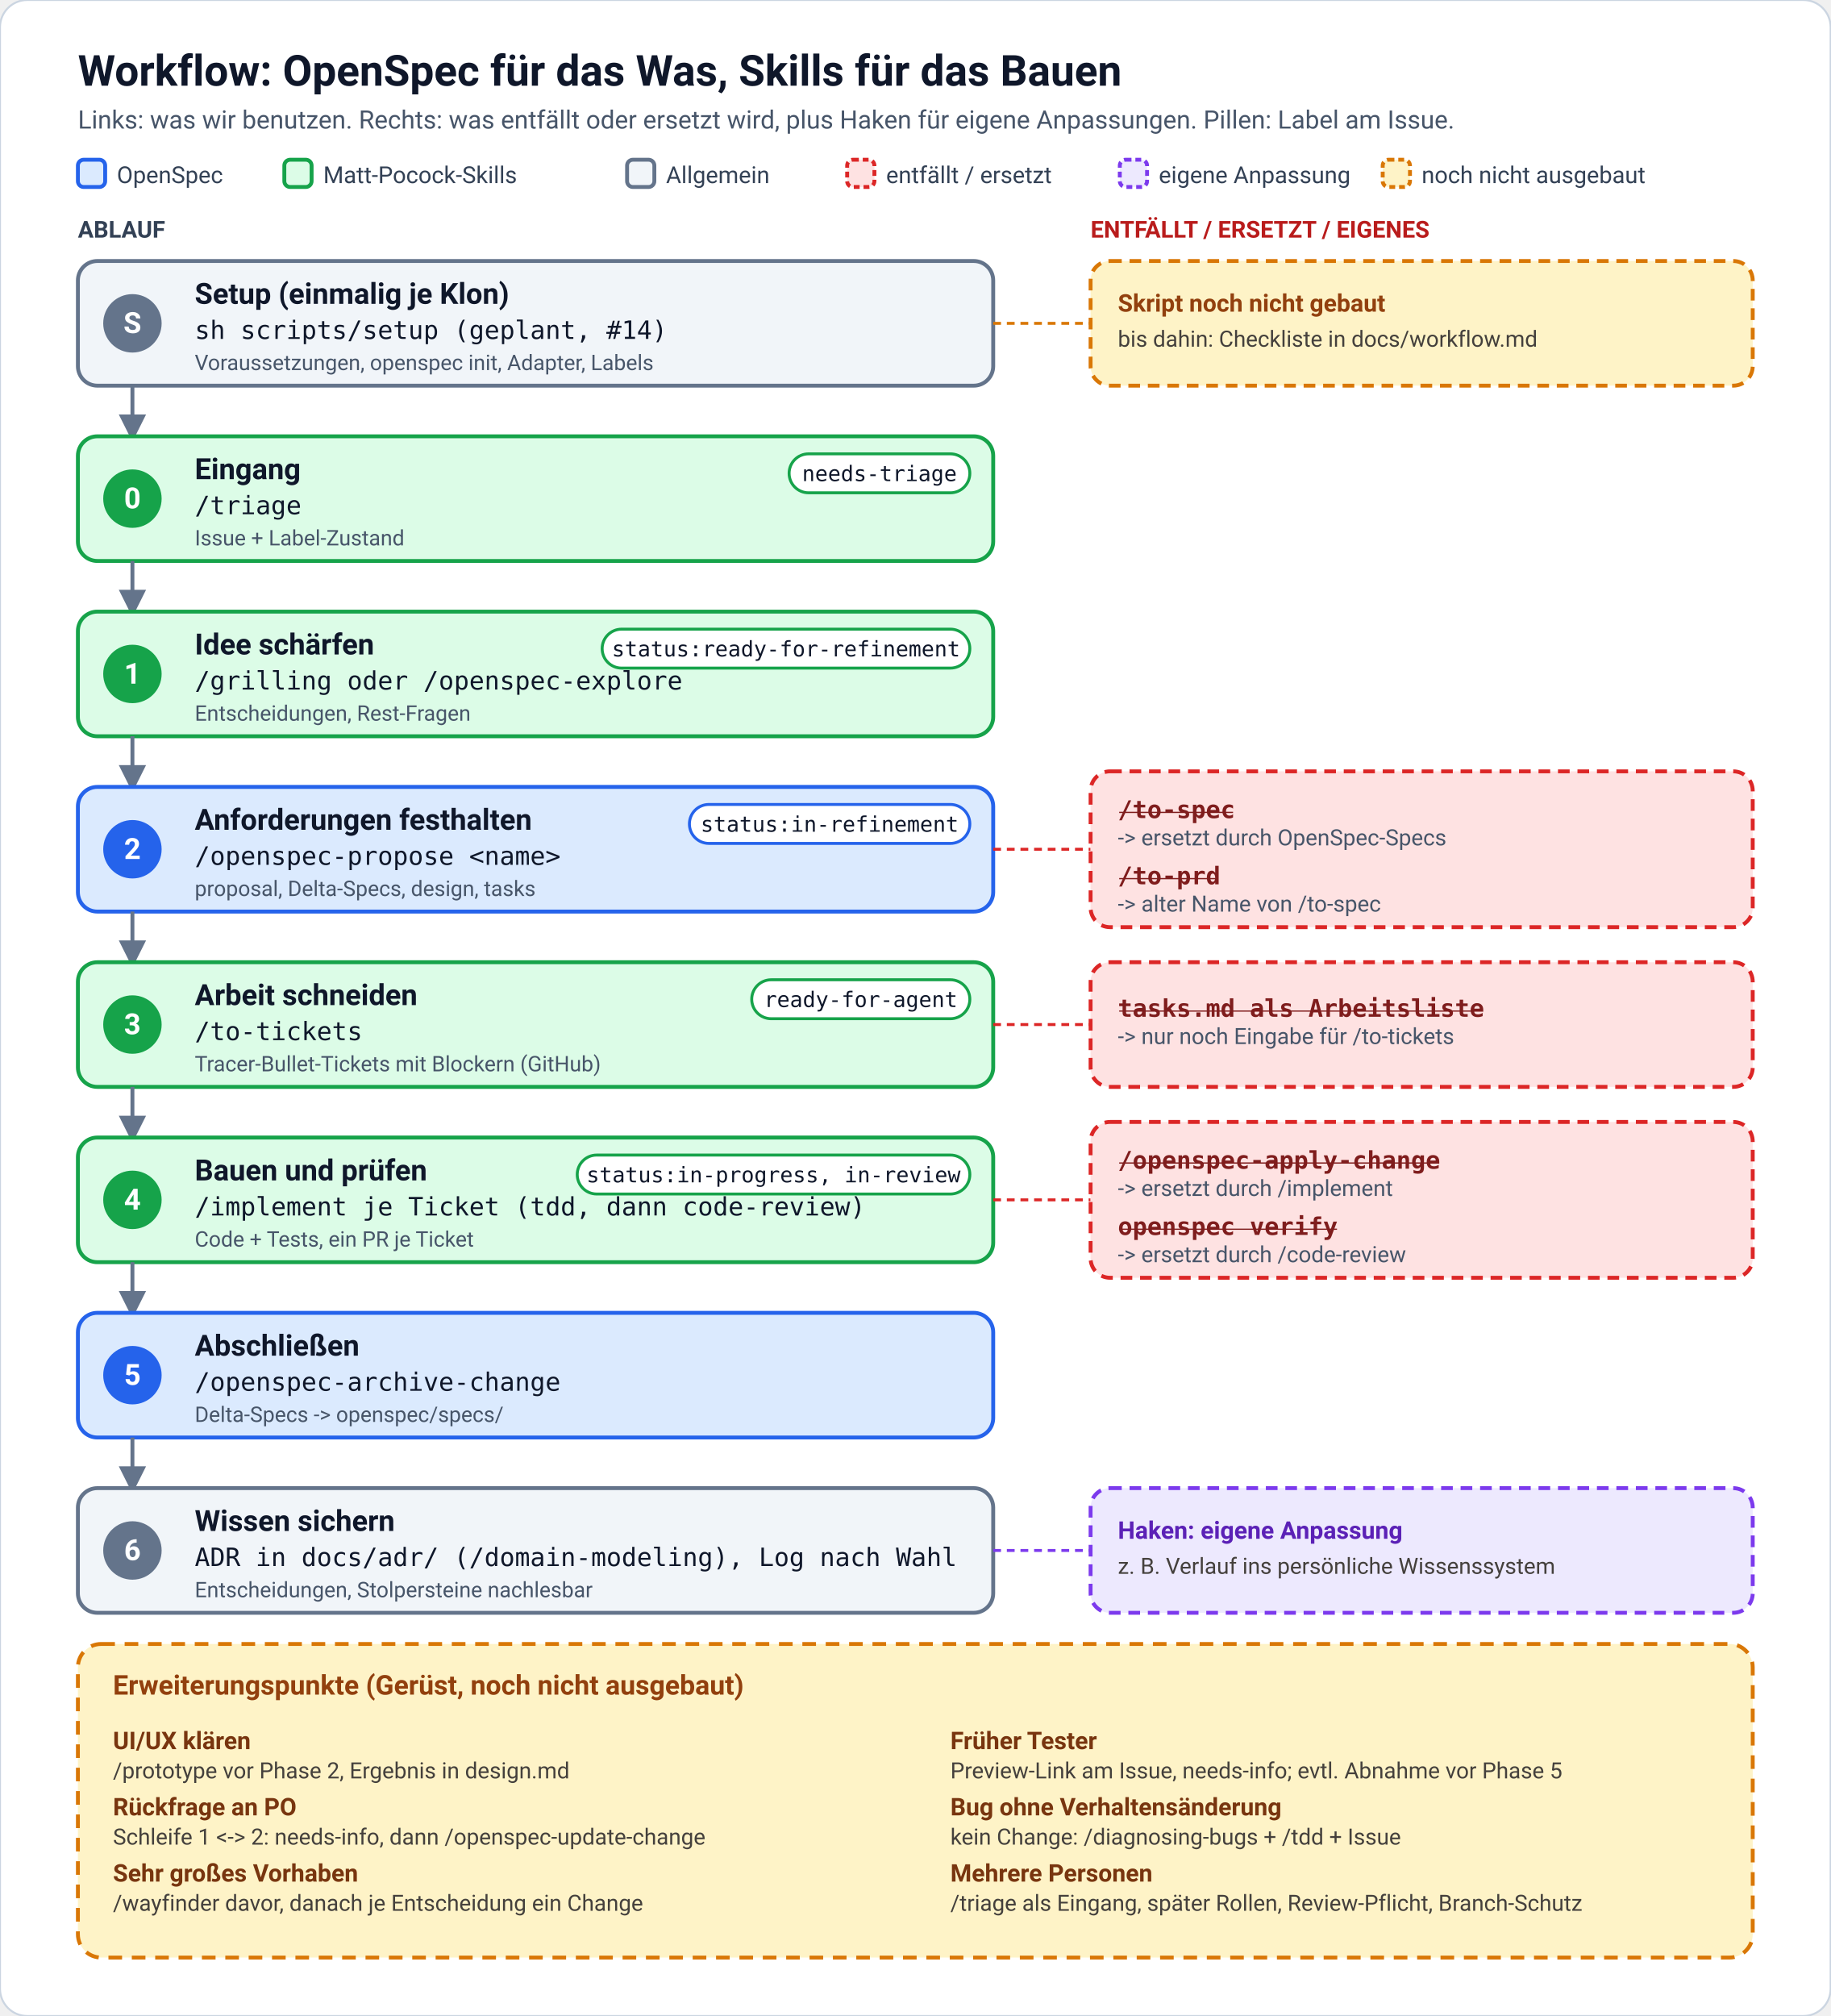
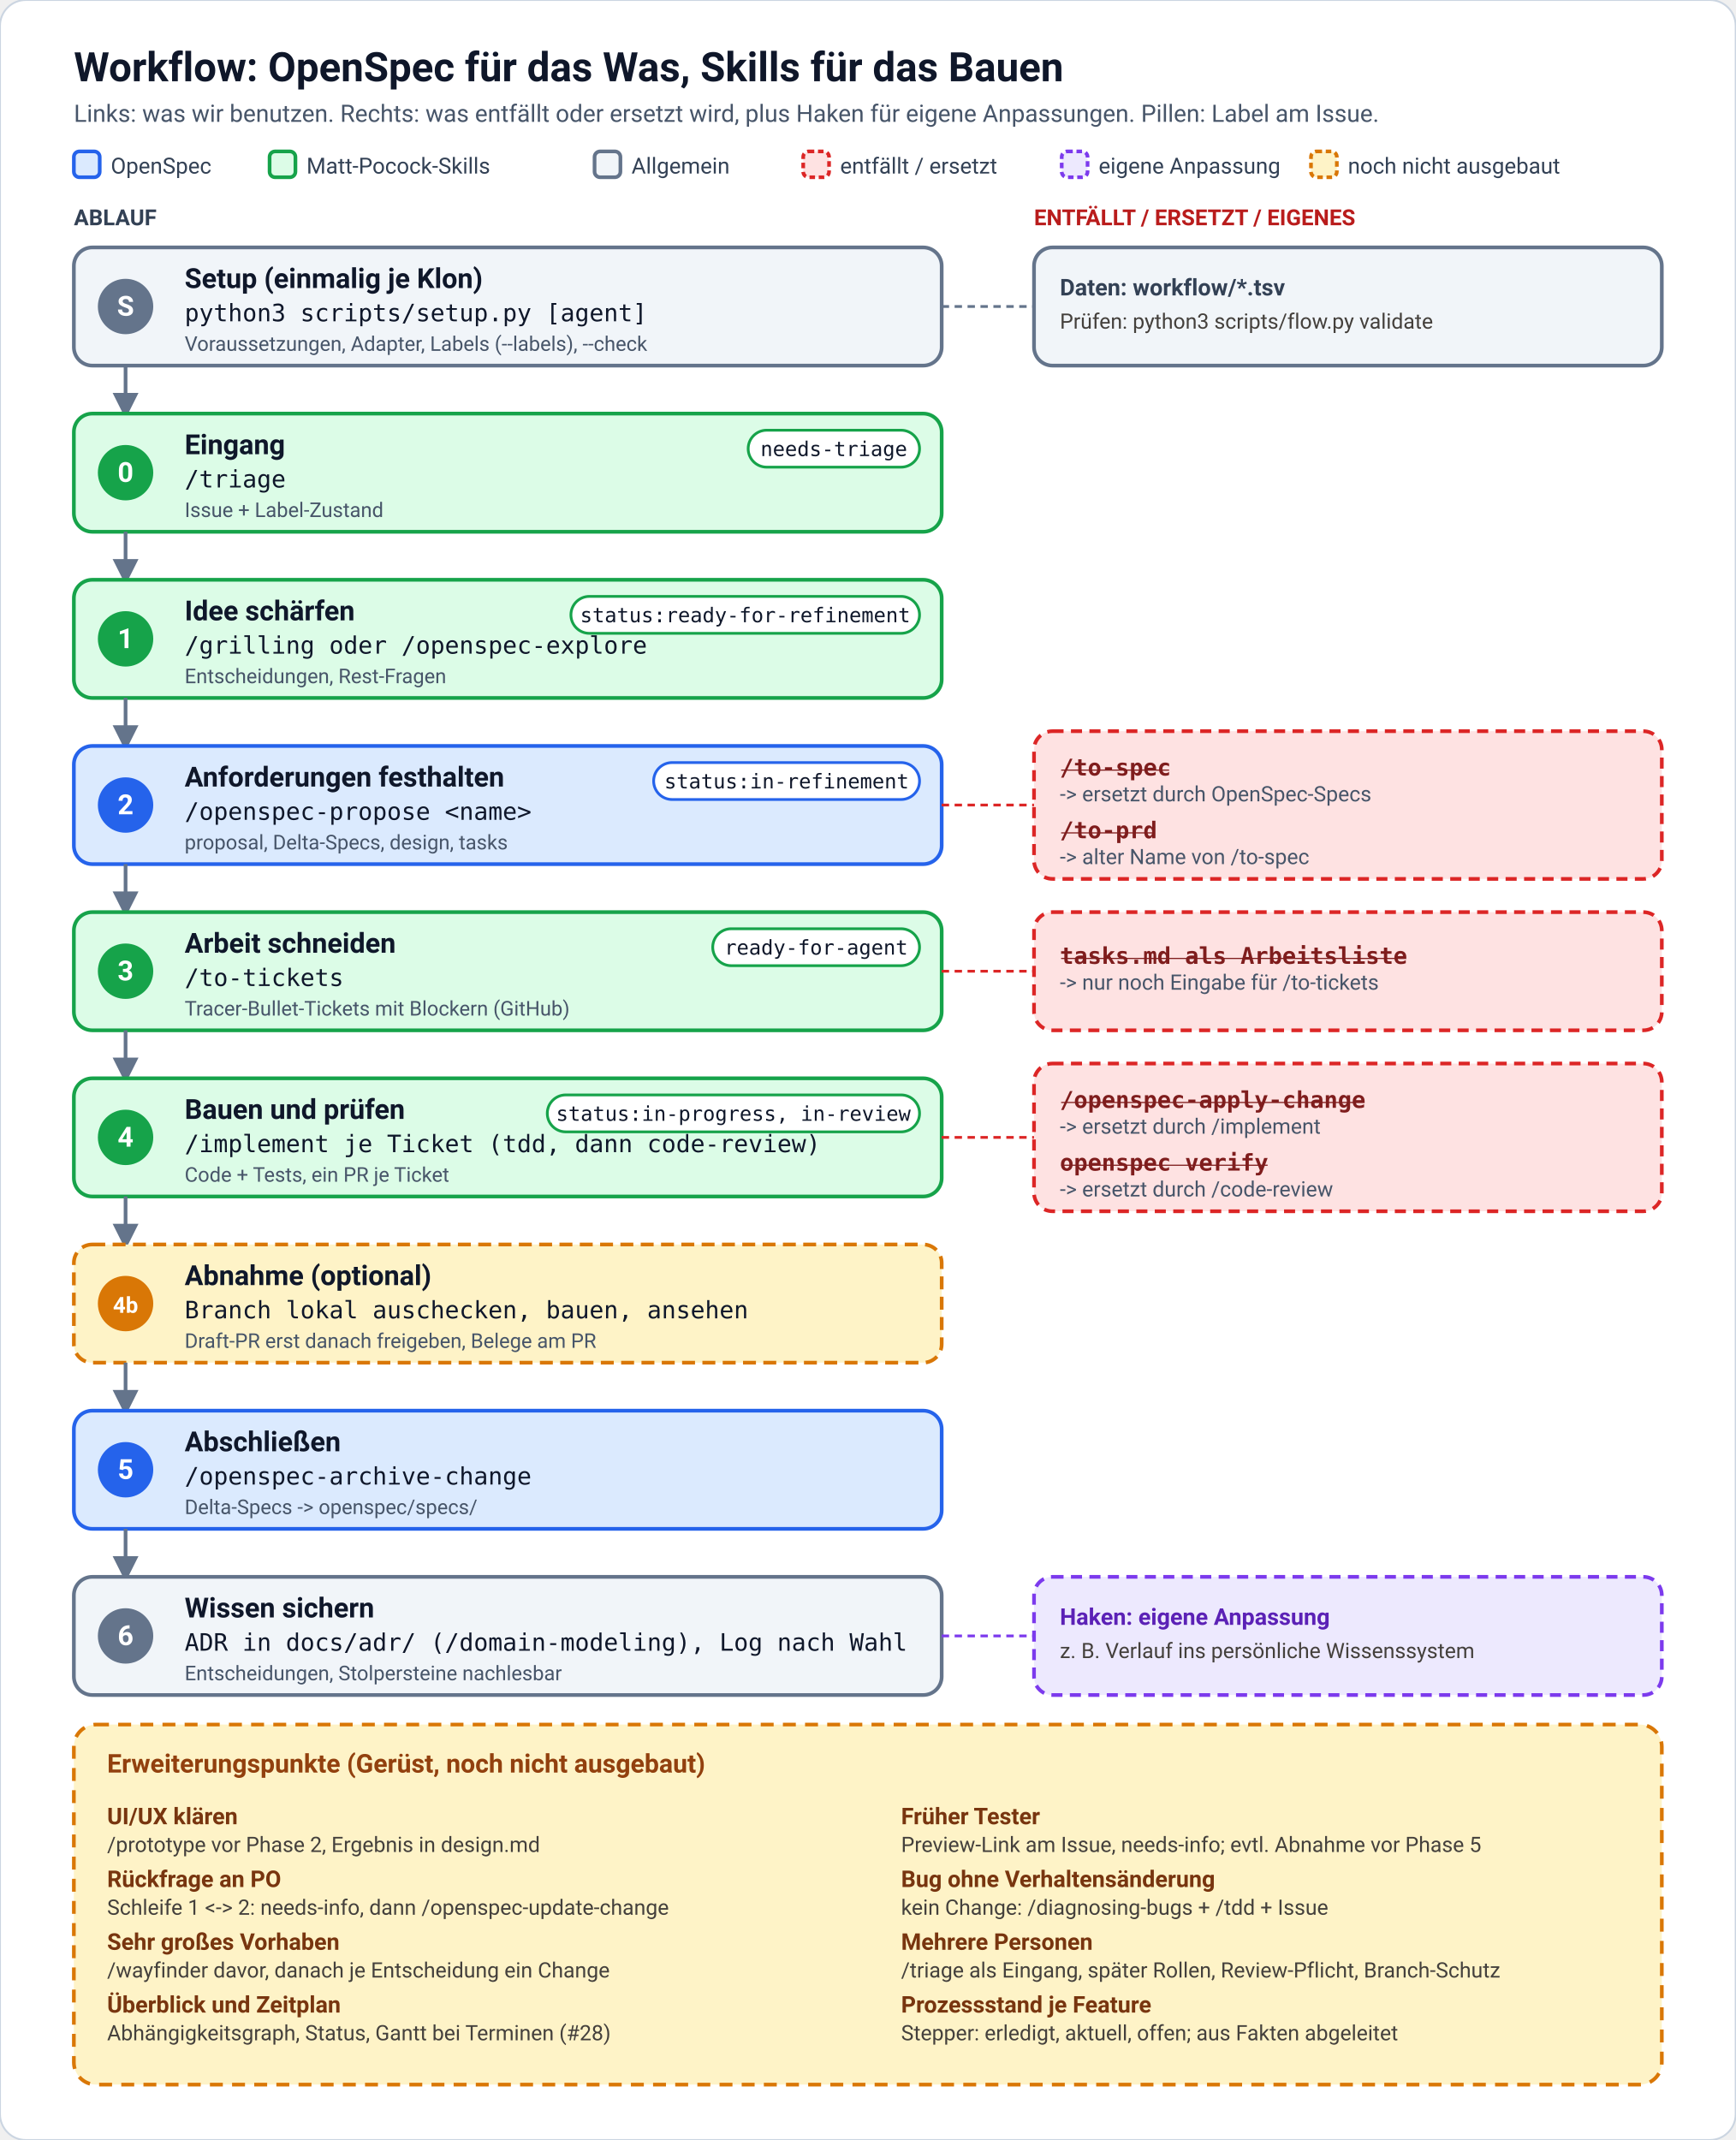
- <svg xmlns="http://www.w3.org/2000/svg" viewBox="0 0 940 1035" width="940" height="1035" font-family="system-ui,-apple-system,Segoe UI,Roboto,sans-serif" role="img" aria-label="Entwicklungs-Workflow mit OpenSpec, Matt-Pocock-Skills und GitHub">
+ <svg xmlns="http://www.w3.org/2000/svg" viewBox="0 0 940 1159" width="940" height="1159" font-family="system-ui,-apple-system,Segoe UI,Roboto,sans-serif" role="img" aria-label="Entwicklungs-Workflow mit OpenSpec, Matt-Pocock-Skills und GitHub">
  <defs>
    <marker id="a" viewBox="0 0 10 10" refX="8" refY="5" markerWidth="7" markerHeight="7" orient="auto">
      <path d="M0 0L10 5L0 10z" fill="#64748b" />
    </marker>
  </defs>
-   <rect width="940" height="1035" rx="14" fill="#ffffff" stroke="#cbd5e1" />
+   <rect width="940" height="1159" rx="14" fill="#ffffff" stroke="#cbd5e1" />
  <text x="40" y="44" font-size="22" font-weight="700" fill="#0f172a">Workflow: OpenSpec für das Was, Skills für das Bauen</text>
  <text x="40" y="66" font-size="13" fill="#475569">Links: was wir benutzen. Rechts: was entfällt oder ersetzt wird, plus Haken für eigene Anpassungen. Pillen: Label am Issue.</text>
  <rect x="40" y="82" width="14" height="14" rx="3" fill="#dbeafe" stroke="#2563eb" stroke-width="2" />
  <text x="60" y="94" font-size="12" fill="#334155">OpenSpec</text>
  <rect x="146" y="82" width="14" height="14" rx="3" fill="#dcfce7" stroke="#16a34a" stroke-width="2" />
  <text x="166" y="94" font-size="12" fill="#334155">Matt-Pocock-Skills</text>
  <rect x="322" y="82" width="14" height="14" rx="3" fill="#f1f5f9" stroke="#64748b" stroke-width="2" />
  <text x="342" y="94" font-size="12" fill="#334155">Allgemein</text>
  <rect x="435" y="82" width="14" height="14" rx="3" fill="#fee2e2" stroke="#dc2626" stroke-width="2" stroke-dasharray="3 2" />
  <text x="455" y="94" font-size="12" fill="#334155">entfällt / ersetzt</text>
  <rect x="575" y="82" width="14" height="14" rx="3" fill="#ede9fe" stroke="#7c3aed" stroke-width="2" stroke-dasharray="3 2" />
  <text x="595" y="94" font-size="12" fill="#334155">eigene Anpassung</text>
  <rect x="710" y="82" width="14" height="14" rx="3" fill="#fef3c7" stroke="#d97706" stroke-width="2" stroke-dasharray="3 2" />
  <text x="730" y="94" font-size="12" fill="#334155">noch nicht ausgebaut</text>
  <text x="560" y="122" font-size="12" font-weight="700" fill="#b91c1c">ENTFÄLLT / ERSETZT / EIGENES</text>
  <text x="40" y="122" font-size="12" font-weight="700" fill="#334155">ABLAUF</text>
  <rect x="40" y="134" width="470" height="64" rx="10" fill="#f1f5f9" stroke="#64748b" stroke-width="2" />
  <circle cx="68" cy="166.0" r="15" fill="#64748b" />
  <text x="68" y="171.0" text-anchor="middle" font-size="15" font-weight="700" fill="#fff">S</text>
  <text x="100" y="156" font-size="15" font-weight="700" fill="#0f172a">Setup (einmalig je Klon)</text>
-   <text x="100" y="174" font-size="13" font-family="ui-monospace,SFMono-Regular,Menlo,monospace" fill="#0f172a">sh scripts/setup  (geplant, #14)</text>
-   <text x="100" y="190" font-size="11" fill="#475569">Voraussetzungen, openspec init, Adapter, Labels</text>
+   <text x="100" y="174" font-size="13" font-family="ui-monospace,SFMono-Regular,Menlo,monospace" fill="#0f172a">python3 scripts/setup.py [agent]</text>
+   <text x="100" y="190" font-size="11" fill="#475569">Voraussetzungen, Adapter, Labels (--labels), --check</text>
  <line x1="68" y1="198" x2="68" y2="224" stroke="#64748b" stroke-width="2" marker-end="url(#a)" />
  <rect x="40" y="224" width="470" height="64" rx="10" fill="#dcfce7" stroke="#16a34a" stroke-width="2" />
  <circle cx="68" cy="256.0" r="15" fill="#16a34a" />
  <text x="68" y="261.0" text-anchor="middle" font-size="15" font-weight="700" fill="#fff">0</text>
  <text x="100" y="246" font-size="15" font-weight="700" fill="#0f172a">Eingang</text>
  <text x="100" y="264" font-size="13" font-family="ui-monospace,SFMono-Regular,Menlo,monospace" fill="#0f172a">/triage</text>
  <text x="100" y="280" font-size="11" fill="#475569">Issue + Label-Zustand</text>
  <rect x="405.2" y="233" width="92.8" height="20" rx="10" fill="#ffffff" stroke="#16a34a" stroke-width="1.5" />
  <text x="451.6" y="247" text-anchor="middle" font-size="11" font-family="ui-monospace,Menlo,monospace" fill="#0f172a">needs-triage</text>
  <line x1="68" y1="288" x2="68" y2="314" stroke="#64748b" stroke-width="2" marker-end="url(#a)" />
  <rect x="40" y="314" width="470" height="64" rx="10" fill="#dcfce7" stroke="#16a34a" stroke-width="2" />
  <circle cx="68" cy="346.0" r="15" fill="#16a34a" />
  <text x="68" y="351.0" text-anchor="middle" font-size="15" font-weight="700" fill="#fff">1</text>
  <text x="100" y="336" font-size="15" font-weight="700" fill="#0f172a">Idee schärfen</text>
  <text x="100" y="354" font-size="13" font-family="ui-monospace,SFMono-Regular,Menlo,monospace" fill="#0f172a">/grilling  oder  /openspec-explore</text>
  <text x="100" y="370" font-size="11" fill="#475569">Entscheidungen, Rest-Fragen</text>
  <rect x="309.2" y="323" width="188.8" height="20" rx="10" fill="#ffffff" stroke="#16a34a" stroke-width="1.5" />
  <text x="403.6" y="337" text-anchor="middle" font-size="11" font-family="ui-monospace,Menlo,monospace" fill="#0f172a">status:ready-for-refinement</text>
  <line x1="68" y1="378" x2="68" y2="404" stroke="#64748b" stroke-width="2" marker-end="url(#a)" />
  <rect x="40" y="404" width="470" height="64" rx="10" fill="#dbeafe" stroke="#2563eb" stroke-width="2" />
  <circle cx="68" cy="436.0" r="15" fill="#2563eb" />
  <text x="68" y="441.0" text-anchor="middle" font-size="15" font-weight="700" fill="#fff">2</text>
  <text x="100" y="426" font-size="15" font-weight="700" fill="#0f172a">Anforderungen festhalten</text>
  <text x="100" y="444" font-size="13" font-family="ui-monospace,SFMono-Regular,Menlo,monospace" fill="#0f172a">/openspec-propose &lt;name&gt;</text>
  <text x="100" y="460" font-size="11" fill="#475569">proposal, Delta-Specs, design, tasks</text>
  <rect x="354.0" y="413" width="144.0" height="20" rx="10" fill="#ffffff" stroke="#2563eb" stroke-width="1.5" />
  <text x="426.0" y="427" text-anchor="middle" font-size="11" font-family="ui-monospace,Menlo,monospace" fill="#0f172a">status:in-refinement</text>
  <line x1="68" y1="468" x2="68" y2="494" stroke="#64748b" stroke-width="2" marker-end="url(#a)" />
  <line x1="510" y1="436.0" x2="560" y2="436.0" stroke="#dc2626" stroke-width="1.5" stroke-dasharray="4 3" />
  <rect x="560" y="396.0" width="340" height="80" rx="10" fill="#fee2e2" stroke="#dc2626" stroke-width="2" stroke-dasharray="6 4" />
  <text x="574" y="420.0" font-size="12.5" fill="#7f1d1d">
    <tspan font-family="ui-monospace,Menlo,monospace" text-decoration="line-through" font-weight="700">/to-spec</tspan>
  </text>
  <text x="574" y="434.0" font-size="11.5" fill="#475569">-&gt; ersetzt durch OpenSpec-Specs</text>
  <text x="574" y="454.0" font-size="12.5" fill="#7f1d1d">
    <tspan font-family="ui-monospace,Menlo,monospace" text-decoration="line-through" font-weight="700">/to-prd</tspan>
  </text>
  <text x="574" y="468.0" font-size="11.5" fill="#475569">-&gt; alter Name von /to-spec</text>
  <rect x="40" y="494" width="470" height="64" rx="10" fill="#dcfce7" stroke="#16a34a" stroke-width="2" />
  <circle cx="68" cy="526.0" r="15" fill="#16a34a" />
  <text x="68" y="531.0" text-anchor="middle" font-size="15" font-weight="700" fill="#fff">3</text>
  <text x="100" y="516" font-size="15" font-weight="700" fill="#0f172a">Arbeit schneiden</text>
  <text x="100" y="534" font-size="13" font-family="ui-monospace,SFMono-Regular,Menlo,monospace" fill="#0f172a">/to-tickets</text>
  <text x="100" y="550" font-size="11" fill="#475569">Tracer-Bullet-Tickets mit Blockern (GitHub)</text>
  <rect x="386.0" y="503" width="112.0" height="20" rx="10" fill="#ffffff" stroke="#16a34a" stroke-width="1.5" />
  <text x="442.0" y="517" text-anchor="middle" font-size="11" font-family="ui-monospace,Menlo,monospace" fill="#0f172a">ready-for-agent</text>
  <line x1="68" y1="558" x2="68" y2="584" stroke="#64748b" stroke-width="2" marker-end="url(#a)" />
  <line x1="510" y1="526.0" x2="560" y2="526.0" stroke="#dc2626" stroke-width="1.5" stroke-dasharray="4 3" />
  <rect x="560" y="494.0" width="340" height="64" rx="10" fill="#fee2e2" stroke="#dc2626" stroke-width="2" stroke-dasharray="6 4" />
  <text x="574" y="522" font-size="12.5" fill="#7f1d1d">
    <tspan font-family="ui-monospace,Menlo,monospace" text-decoration="line-through" font-weight="700">tasks.md als Arbeitsliste</tspan>
  </text>
  <text x="574" y="536" font-size="11.5" fill="#475569">-&gt; nur noch Eingabe für /to-tickets</text>
  <rect x="40" y="584" width="470" height="64" rx="10" fill="#dcfce7" stroke="#16a34a" stroke-width="2" />
  <circle cx="68" cy="616.0" r="15" fill="#16a34a" />
  <text x="68" y="621.0" text-anchor="middle" font-size="15" font-weight="700" fill="#fff">4</text>
  <text x="100" y="606" font-size="15" font-weight="700" fill="#0f172a">Bauen und prüfen</text>
  <text x="100" y="624" font-size="13" font-family="ui-monospace,SFMono-Regular,Menlo,monospace" fill="#0f172a">/implement je Ticket  (tdd, dann code-review)</text>
  <text x="100" y="640" font-size="11" fill="#475569">Code + Tests, ein PR je Ticket</text>
  <rect x="296.4" y="593" width="201.6" height="20" rx="10" fill="#ffffff" stroke="#16a34a" stroke-width="1.5" />
  <text x="397.2" y="607" text-anchor="middle" font-size="11" font-family="ui-monospace,Menlo,monospace" fill="#0f172a">status:in-progress, in-review</text>
  <line x1="68" y1="648" x2="68" y2="674" stroke="#64748b" stroke-width="2" marker-end="url(#a)" />
  <line x1="510" y1="616.0" x2="560" y2="616.0" stroke="#dc2626" stroke-width="1.5" stroke-dasharray="4 3" />
  <rect x="560" y="576.0" width="340" height="80" rx="10" fill="#fee2e2" stroke="#dc2626" stroke-width="2" stroke-dasharray="6 4" />
  <text x="574" y="600.0" font-size="12.5" fill="#7f1d1d">
    <tspan font-family="ui-monospace,Menlo,monospace" text-decoration="line-through" font-weight="700">/openspec-apply-change</tspan>
  </text>
  <text x="574" y="614.0" font-size="11.5" fill="#475569">-&gt; ersetzt durch /implement</text>
  <text x="574" y="634.0" font-size="12.5" fill="#7f1d1d">
    <tspan font-family="ui-monospace,Menlo,monospace" text-decoration="line-through" font-weight="700">openspec verify</tspan>
  </text>
  <text x="574" y="648.0" font-size="11.5" fill="#475569">-&gt; ersetzt durch /code-review</text>
-   <rect x="40" y="674" width="470" height="64" rx="10" fill="#dbeafe" stroke="#2563eb" stroke-width="2" />
-   <circle cx="68" cy="706.0" r="15" fill="#2563eb" />
-   <text x="68" y="711.0" text-anchor="middle" font-size="15" font-weight="700" fill="#fff">5</text>
-   <text x="100" y="696" font-size="15" font-weight="700" fill="#0f172a">Abschließen</text>
-   <text x="100" y="714" font-size="13" font-family="ui-monospace,SFMono-Regular,Menlo,monospace" fill="#0f172a">/openspec-archive-change</text>
-   <text x="100" y="730" font-size="11" fill="#475569">Delta-Specs -&gt; openspec/specs/</text>
+   <rect x="40" y="674" width="470" height="64" rx="10" fill="#fef3c7" stroke="#d97706" stroke-width="2" stroke-dasharray="7 4" />
+   <circle cx="68" cy="706.0" r="15" fill="#d97706" />
+   <text x="68" y="711.0" text-anchor="middle" font-size="12" font-weight="700" fill="#fff">4b</text>
+   <text x="100" y="696" font-size="15" font-weight="700" fill="#0f172a">Abnahme (optional)</text>
+   <text x="100" y="714" font-size="13" font-family="ui-monospace,SFMono-Regular,Menlo,monospace" fill="#0f172a">Branch lokal auschecken, bauen, ansehen</text>
+   <text x="100" y="730" font-size="11" fill="#475569">Draft-PR erst danach freigeben, Belege am PR</text>
  <line x1="68" y1="738" x2="68" y2="764" stroke="#64748b" stroke-width="2" marker-end="url(#a)" />
-   <rect x="40" y="764" width="470" height="64" rx="10" fill="#f1f5f9" stroke="#64748b" stroke-width="2" />
-   <circle cx="68" cy="796.0" r="15" fill="#64748b" />
-   <text x="68" y="801.0" text-anchor="middle" font-size="15" font-weight="700" fill="#fff">6</text>
-   <text x="100" y="786" font-size="15" font-weight="700" fill="#0f172a">Wissen sichern</text>
-   <text x="100" y="804" font-size="13" font-family="ui-monospace,SFMono-Regular,Menlo,monospace" fill="#0f172a">ADR in docs/adr/ (/domain-modeling), Log nach Wahl</text>
-   <text x="100" y="820" font-size="11" fill="#475569">Entscheidungen, Stolpersteine nachlesbar</text>
-   <line x1="510" y1="796.0" x2="560" y2="796.0" stroke="#7c3aed" stroke-width="1.5" stroke-dasharray="4 3" />
-   <rect x="560" y="764" width="340" height="64" rx="10" fill="#ede9fe" stroke="#7c3aed" stroke-width="2" stroke-dasharray="6 4" />
-   <text x="574" y="790" font-size="12.5" font-weight="700" fill="#5b21b6">Haken: eigene Anpassung</text>
-   <text x="574" y="808" font-size="11.5" fill="#44403c">z. B. Verlauf ins persönliche Wissenssystem</text>
-   <line x1="510" y1="166.0" x2="560" y2="166.0" stroke="#d97706" stroke-width="1.5" stroke-dasharray="4 3" />
-   <rect x="560" y="134" width="340" height="64" rx="10" fill="#fef3c7" stroke="#d97706" stroke-width="2" stroke-dasharray="6 4" />
-   <text x="574" y="160" font-size="12.5" font-weight="700" fill="#92400e">Skript noch nicht gebaut</text>
-   <text x="574" y="178" font-size="11.5" fill="#44403c">bis dahin: Checkliste in docs/workflow.md</text>
-   <rect x="40" y="844" width="860" height="161" rx="12" fill="#fef3c7" stroke="#d97706" stroke-width="2" stroke-dasharray="7 5" />
-   <text x="58" y="870" font-size="14" font-weight="700" fill="#92400e">Erweiterungspunkte (Gerüst, noch nicht ausgebaut)</text>
-   <text x="58" y="898" font-size="12.5" font-weight="700" fill="#78350f">UI/UX klären</text>
-   <text x="58" y="913" font-size="11.5" fill="#44403c">/prototype vor Phase 2, Ergebnis in design.md</text>
-   <text x="488" y="898" font-size="12.5" font-weight="700" fill="#78350f">Früher Tester</text>
-   <text x="488" y="913" font-size="11.5" fill="#44403c">Preview-Link am Issue, needs-info; evtl. Abnahme vor Phase 5</text>
-   <text x="58" y="932" font-size="12.5" font-weight="700" fill="#78350f">Rückfrage an PO</text>
-   <text x="58" y="947" font-size="11.5" fill="#44403c">Schleife 1 &lt;-&gt; 2: needs-info, dann /openspec-update-change</text>
-   <text x="488" y="932" font-size="12.5" font-weight="700" fill="#78350f">Bug ohne Verhaltensänderung</text>
-   <text x="488" y="947" font-size="11.5" fill="#44403c">kein Change: /diagnosing-bugs + /tdd + Issue</text>
-   <text x="58" y="966" font-size="12.5" font-weight="700" fill="#78350f">Sehr großes Vorhaben</text>
-   <text x="58" y="981" font-size="11.5" fill="#44403c">/wayfinder davor, danach je Entscheidung ein Change</text>
-   <text x="488" y="966" font-size="12.5" font-weight="700" fill="#78350f">Mehrere Personen</text>
-   <text x="488" y="981" font-size="11.5" fill="#44403c">/triage als Eingang, später Rollen, Review-Pflicht, Branch-Schutz</text>
+   <rect x="40" y="764" width="470" height="64" rx="10" fill="#dbeafe" stroke="#2563eb" stroke-width="2" />
+   <circle cx="68" cy="796.0" r="15" fill="#2563eb" />
+   <text x="68" y="801.0" text-anchor="middle" font-size="15" font-weight="700" fill="#fff">5</text>
+   <text x="100" y="786" font-size="15" font-weight="700" fill="#0f172a">Abschließen</text>
+   <text x="100" y="804" font-size="13" font-family="ui-monospace,SFMono-Regular,Menlo,monospace" fill="#0f172a">/openspec-archive-change</text>
+   <text x="100" y="820" font-size="11" fill="#475569">Delta-Specs -&gt; openspec/specs/</text>
+   <line x1="68" y1="828" x2="68" y2="854" stroke="#64748b" stroke-width="2" marker-end="url(#a)" />
+   <rect x="40" y="854" width="470" height="64" rx="10" fill="#f1f5f9" stroke="#64748b" stroke-width="2" />
+   <circle cx="68" cy="886.0" r="15" fill="#64748b" />
+   <text x="68" y="891.0" text-anchor="middle" font-size="15" font-weight="700" fill="#fff">6</text>
+   <text x="100" y="876" font-size="15" font-weight="700" fill="#0f172a">Wissen sichern</text>
+   <text x="100" y="894" font-size="13" font-family="ui-monospace,SFMono-Regular,Menlo,monospace" fill="#0f172a">ADR in docs/adr/ (/domain-modeling), Log nach Wahl</text>
+   <text x="100" y="910" font-size="11" fill="#475569">Entscheidungen, Stolpersteine nachlesbar</text>
+   <line x1="510" y1="886.0" x2="560" y2="886.0" stroke="#7c3aed" stroke-width="1.5" stroke-dasharray="4 3" />
+   <rect x="560" y="854" width="340" height="64" rx="10" fill="#ede9fe" stroke="#7c3aed" stroke-width="2" stroke-dasharray="6 4" />
+   <text x="574" y="880" font-size="12.5" font-weight="700" fill="#5b21b6">Haken: eigene Anpassung</text>
+   <text x="574" y="898" font-size="11.5" fill="#44403c">z. B. Verlauf ins persönliche Wissenssystem</text>
+   <line x1="510" y1="166.0" x2="560" y2="166.0" stroke="#64748b" stroke-width="1.5" stroke-dasharray="4 3" />
+   <rect x="560" y="134" width="340" height="64" rx="10" fill="#f1f5f9" stroke="#64748b" stroke-width="2" />
+   <text x="574" y="160" font-size="12.5" font-weight="700" fill="#334155">Daten: workflow/*.tsv</text>
+   <text x="574" y="178" font-size="11.5" fill="#44403c">Prüfen: python3 scripts/flow.py validate</text>
+   <rect x="40" y="934" width="860" height="195" rx="12" fill="#fef3c7" stroke="#d97706" stroke-width="2" stroke-dasharray="7 5" />
+   <text x="58" y="960" font-size="14" font-weight="700" fill="#92400e">Erweiterungspunkte (Gerüst, noch nicht ausgebaut)</text>
+   <text x="58" y="988" font-size="12.5" font-weight="700" fill="#78350f">UI/UX klären</text>
+   <text x="58" y="1003" font-size="11.5" fill="#44403c">/prototype vor Phase 2, Ergebnis in design.md</text>
+   <text x="488" y="988" font-size="12.5" font-weight="700" fill="#78350f">Früher Tester</text>
+   <text x="488" y="1003" font-size="11.5" fill="#44403c">Preview-Link am Issue, needs-info; evtl. Abnahme vor Phase 5</text>
+   <text x="58" y="1022" font-size="12.5" font-weight="700" fill="#78350f">Rückfrage an PO</text>
+   <text x="58" y="1037" font-size="11.5" fill="#44403c">Schleife 1 &lt;-&gt; 2: needs-info, dann /openspec-update-change</text>
+   <text x="488" y="1022" font-size="12.5" font-weight="700" fill="#78350f">Bug ohne Verhaltensänderung</text>
+   <text x="488" y="1037" font-size="11.5" fill="#44403c">kein Change: /diagnosing-bugs + /tdd + Issue</text>
+   <text x="58" y="1056" font-size="12.5" font-weight="700" fill="#78350f">Sehr großes Vorhaben</text>
+   <text x="58" y="1071" font-size="11.5" fill="#44403c">/wayfinder davor, danach je Entscheidung ein Change</text>
+   <text x="488" y="1056" font-size="12.5" font-weight="700" fill="#78350f">Mehrere Personen</text>
+   <text x="488" y="1071" font-size="11.5" fill="#44403c">/triage als Eingang, später Rollen, Review-Pflicht, Branch-Schutz</text>
+   <text x="58" y="1090" font-size="12.5" font-weight="700" fill="#78350f">Überblick und Zeitplan</text>
+   <text x="58" y="1105" font-size="11.5" fill="#44403c">Abhängigkeitsgraph, Status, Gantt bei Terminen (#28)</text>
+   <text x="488" y="1090" font-size="12.5" font-weight="700" fill="#78350f">Prozessstand je Feature</text>
+   <text x="488" y="1105" font-size="11.5" fill="#44403c">Stepper: erledigt, aktuell, offen; aus Fakten abgeleitet</text>
</svg>
